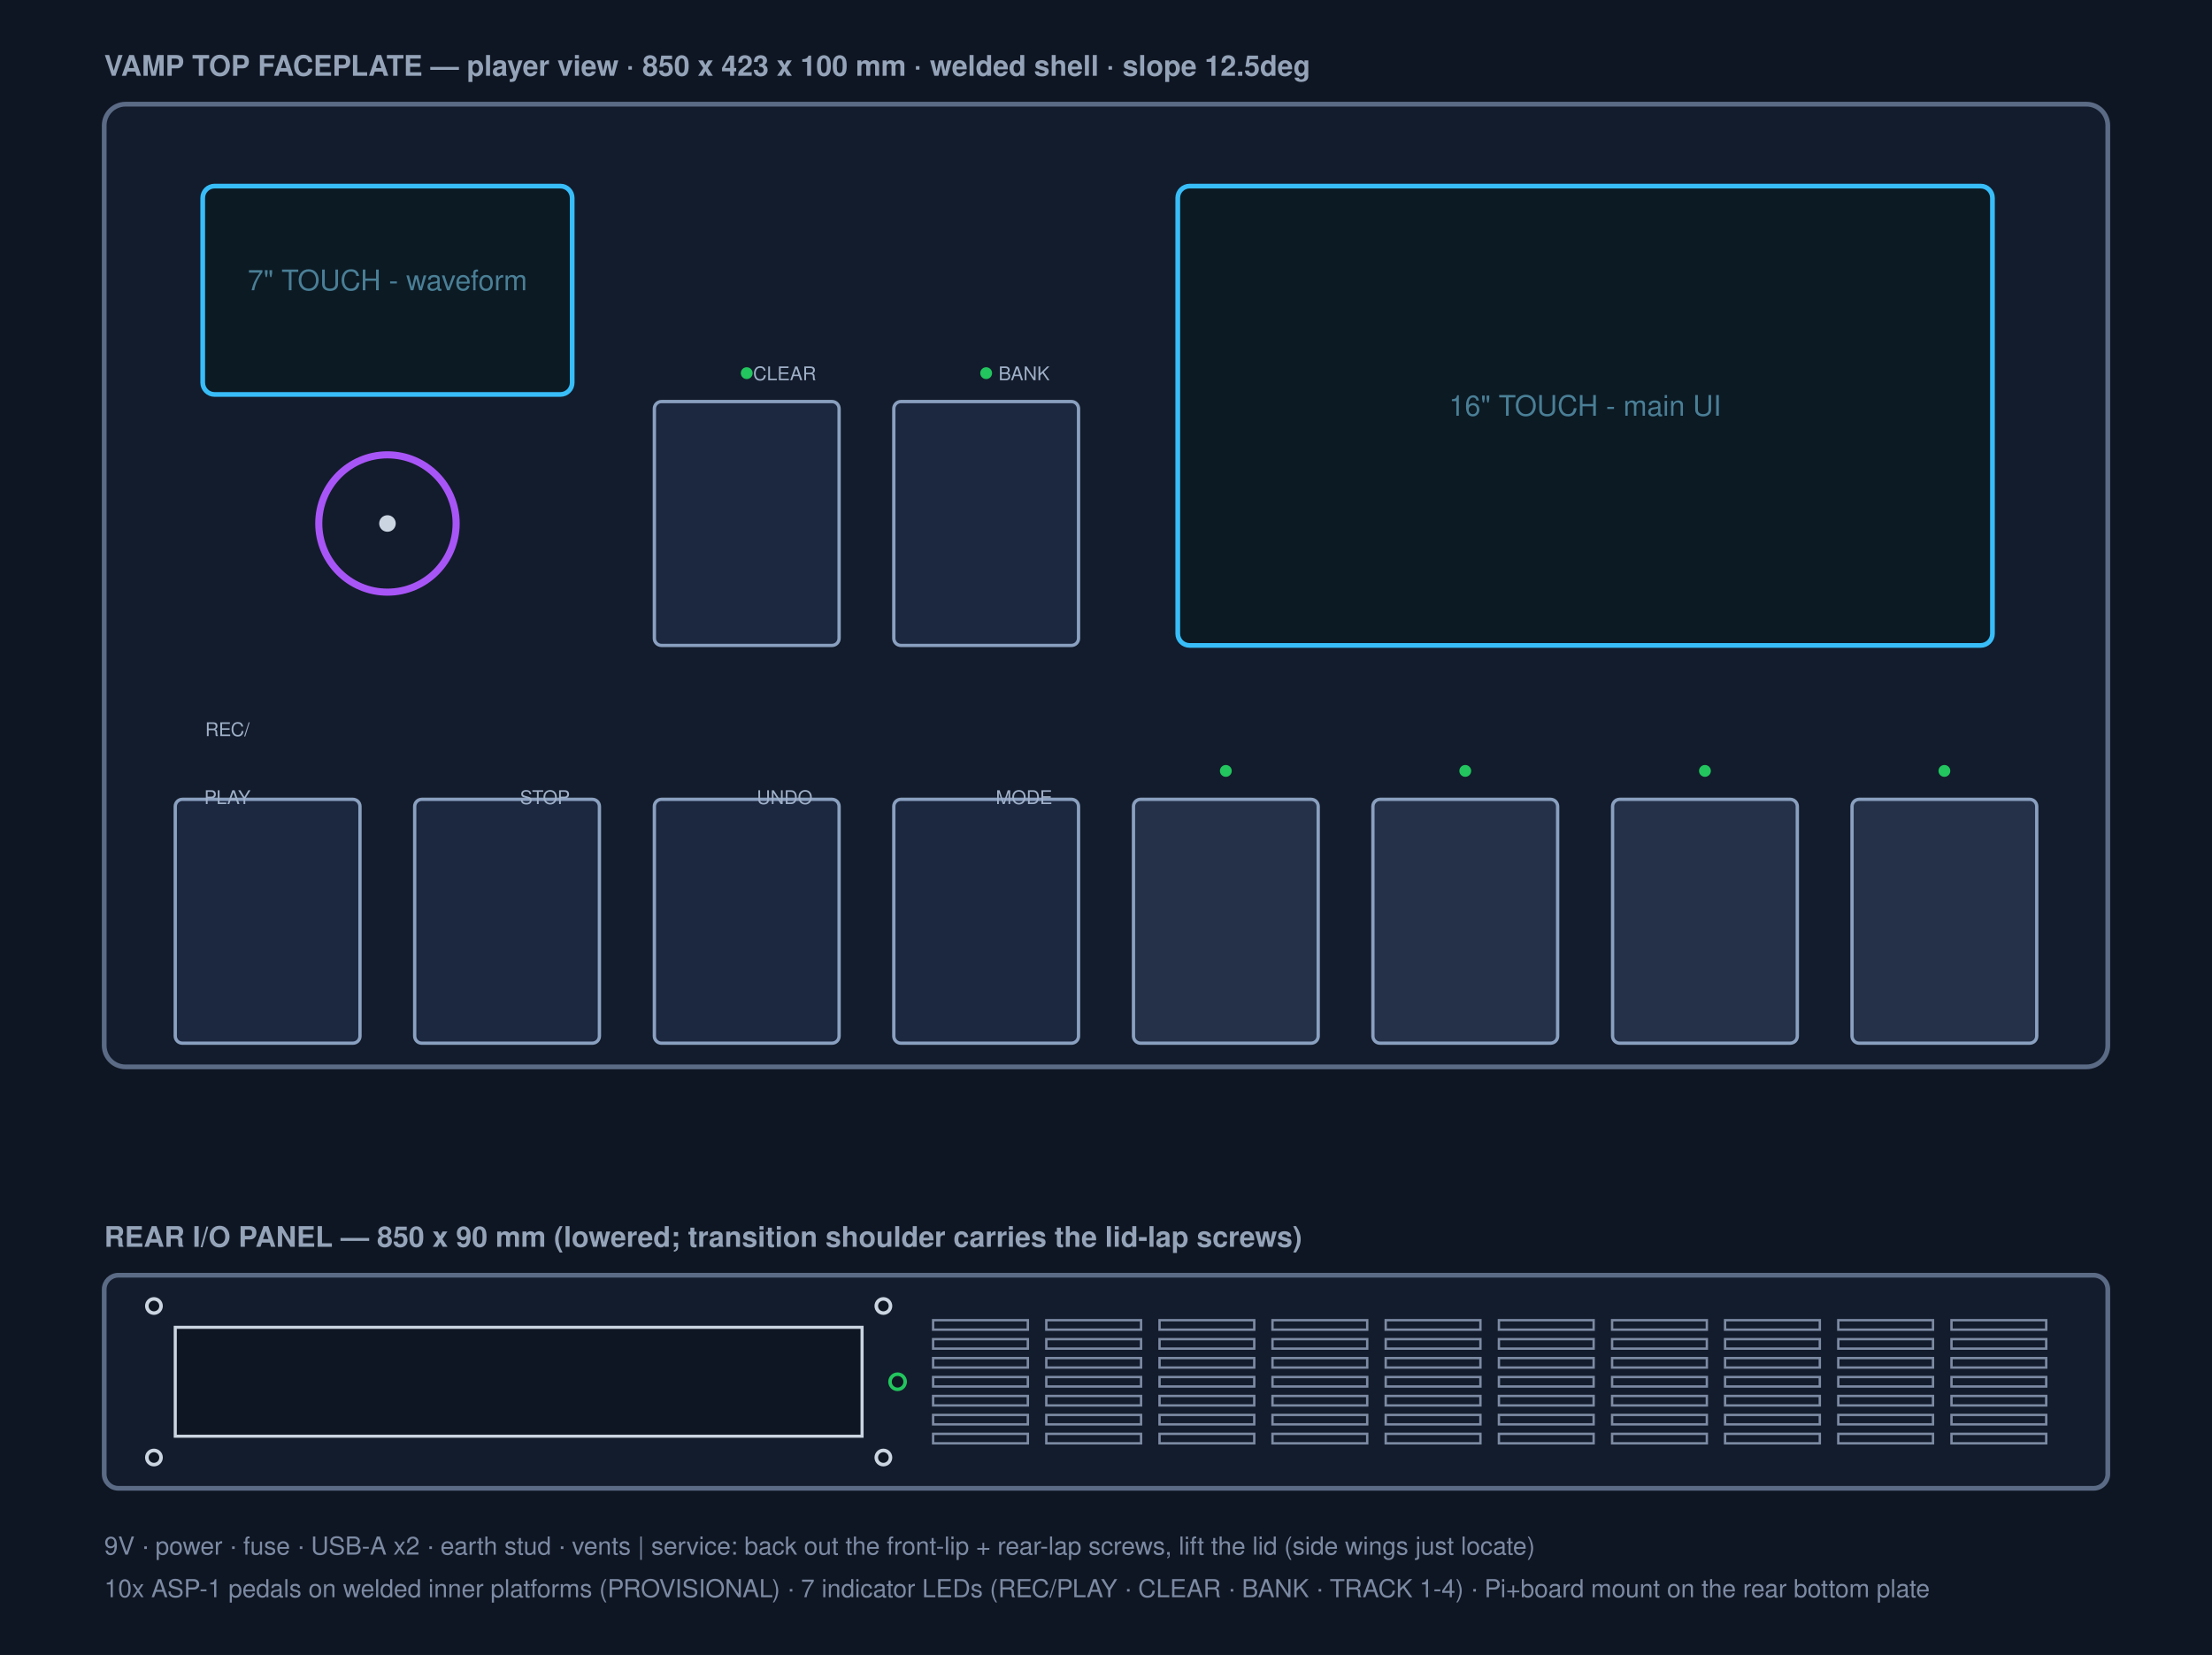
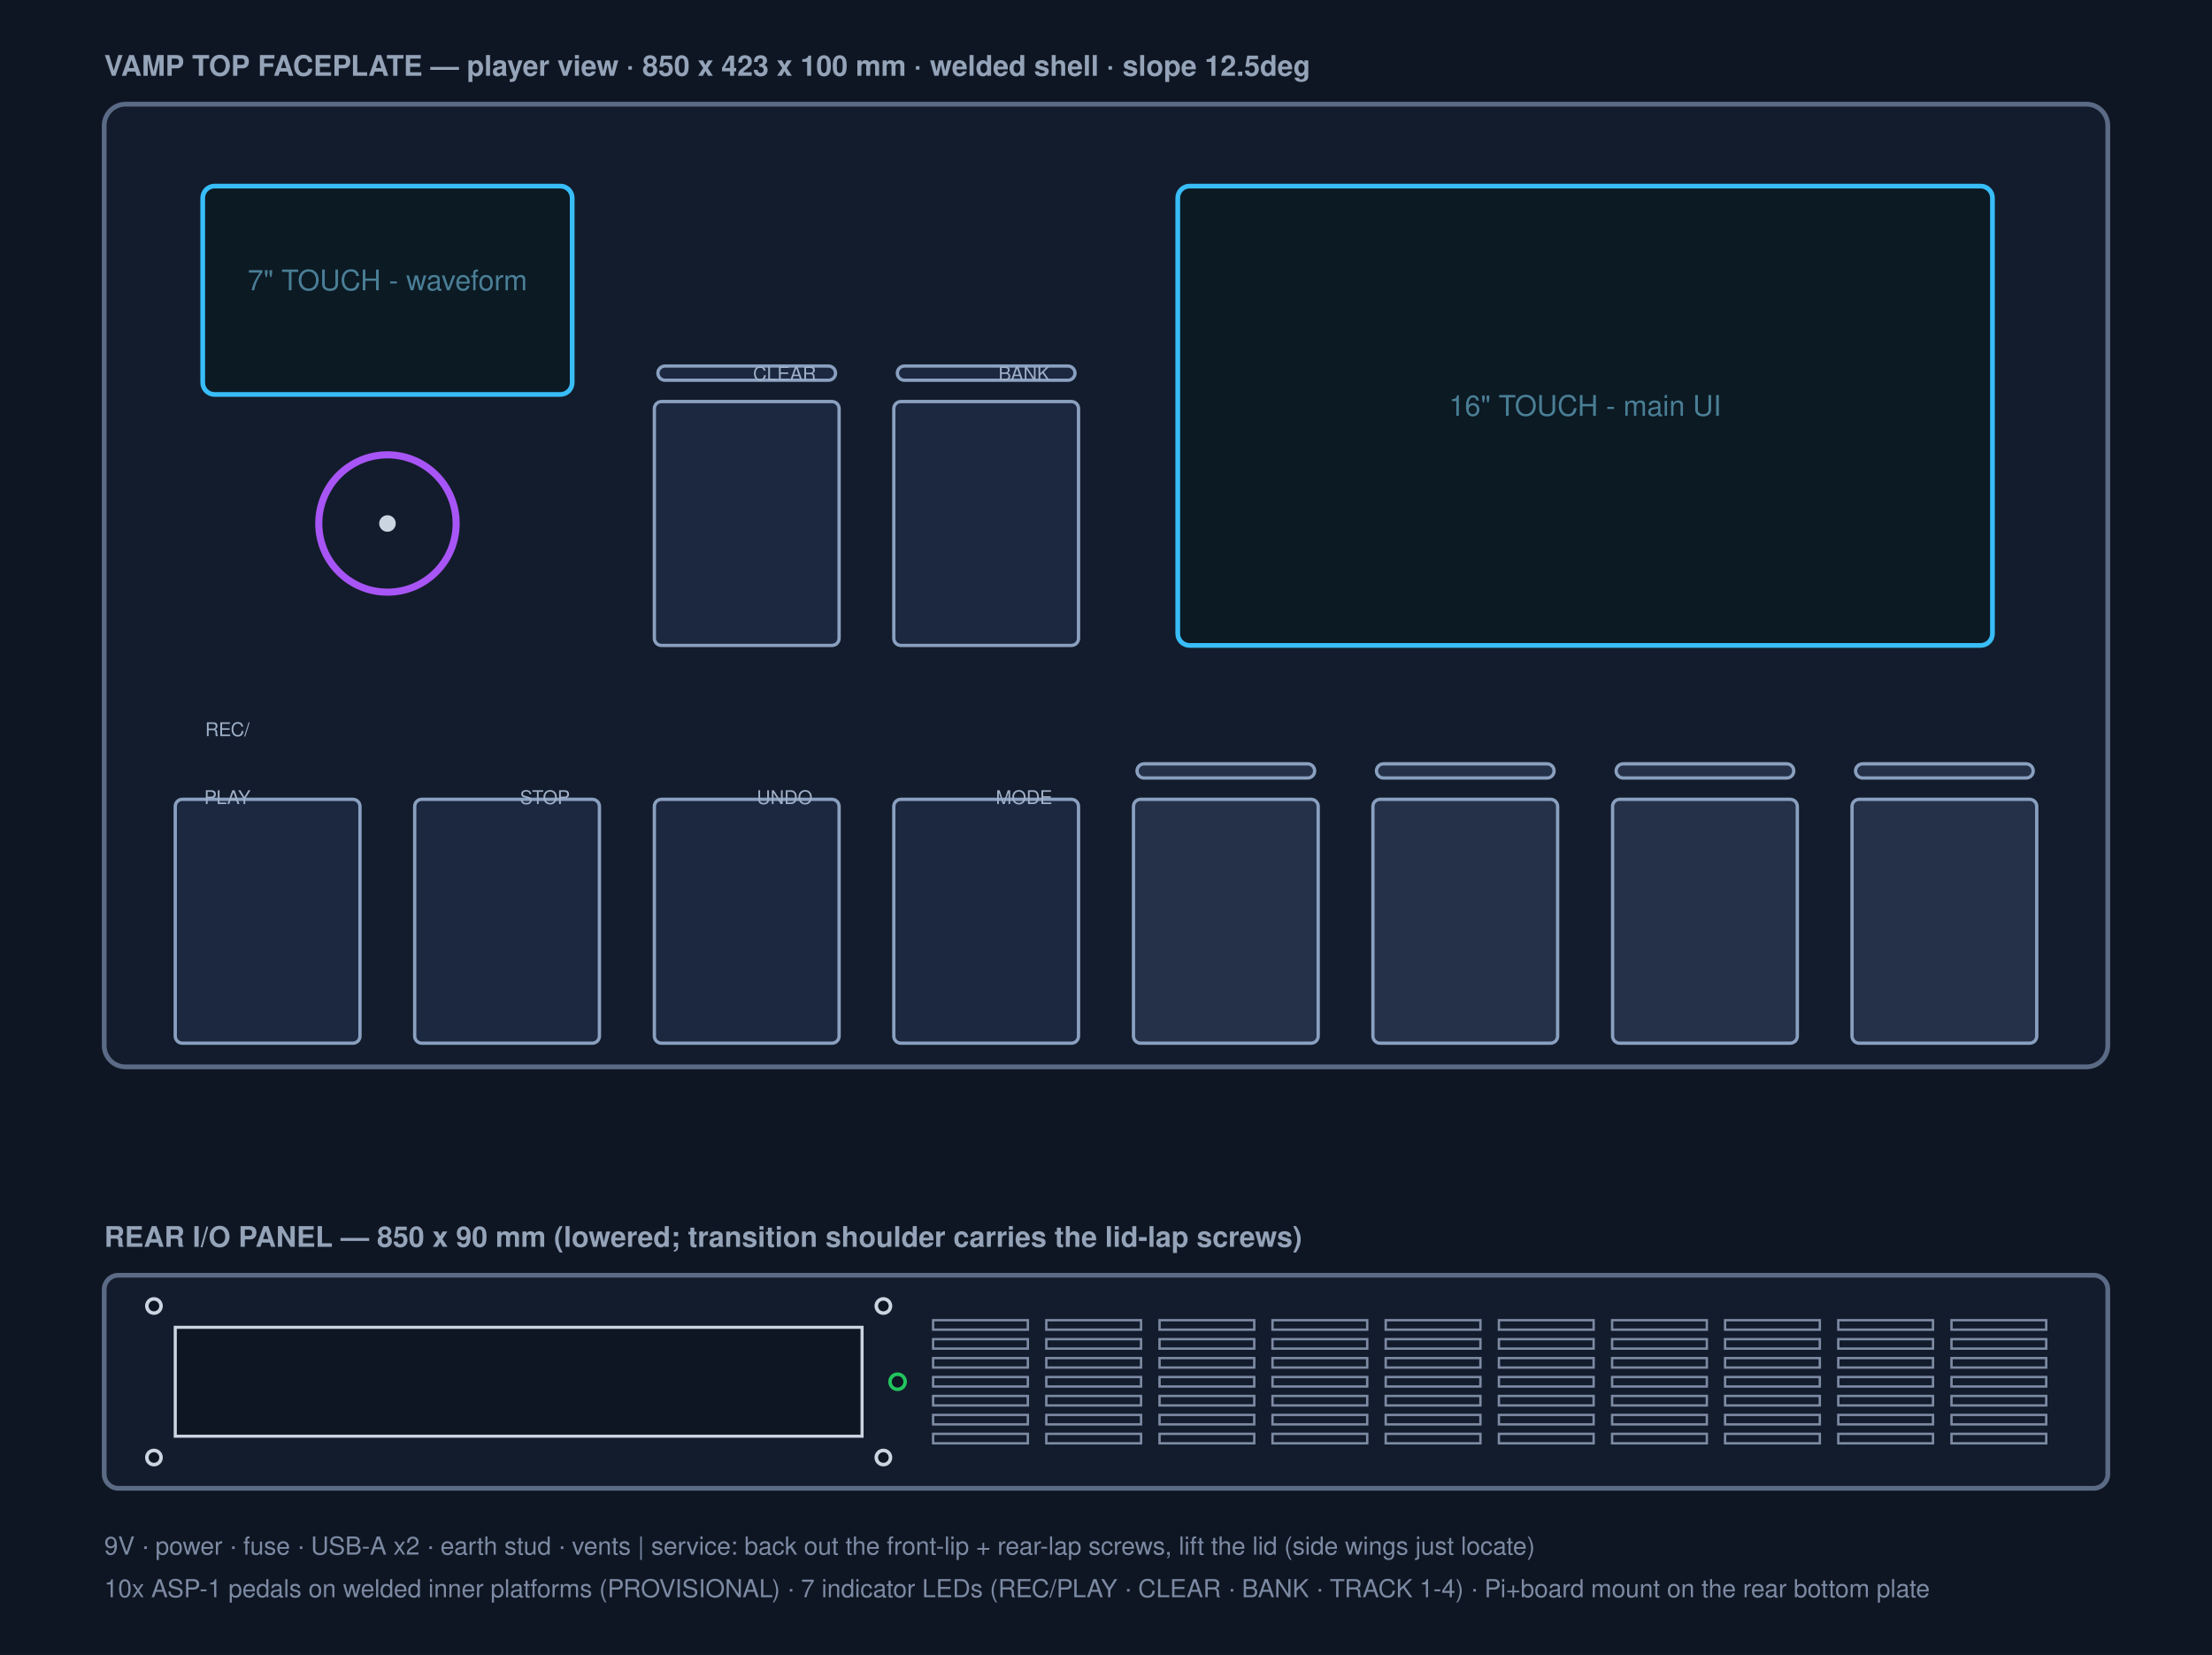
<svg xmlns="http://www.w3.org/2000/svg" viewBox="0 0 934 699" font-family="Helvetica,Arial,sans-serif">
  <rect width="934" height="699" fill="#0f1623" />
  <text x="44" y="32" fill="#94a3b8" font-size="12" font-weight="600">VAMP TOP FACEPLATE — player view · 850 x 423 x 100 mm · welded shell · slope 12.5deg</text>
  <rect x="44" y="44" width="846.0" height="406.6" rx="9" fill="#131c2c" stroke="#5b6b86" stroke-width="2" />
  <rect x="74.0" y="337.6" width="78.0" height="103.0" rx="3" fill="#1c2740" stroke="#8aa0c0" stroke-width="1.4" />
  <rect x="175.1" y="337.6" width="78.0" height="103.0" rx="3" fill="#1c2740" stroke="#8aa0c0" stroke-width="1.4" />
  <rect x="276.3" y="337.6" width="78.0" height="103.0" rx="3" fill="#1c2740" stroke="#8aa0c0" stroke-width="1.4" />
  <rect x="377.4" y="337.6" width="78.0" height="103.0" rx="3" fill="#1c2740" stroke="#8aa0c0" stroke-width="1.4" />
  <rect x="478.6" y="337.6" width="78.0" height="103.0" rx="3" fill="#243149" stroke="#8aa0c0" stroke-width="1.4" />
-   <circle cx="517.6" cy="325.6" r="2.5" fill="#22c55e" />
  <rect x="579.7" y="337.6" width="78.0" height="103.0" rx="3" fill="#243149" stroke="#8aa0c0" stroke-width="1.4" />
-   <circle cx="618.7" cy="325.6" r="2.5" fill="#22c55e" />
  <rect x="680.9" y="337.6" width="78.0" height="103.0" rx="3" fill="#243149" stroke="#8aa0c0" stroke-width="1.4" />
-   <circle cx="719.9" cy="325.6" r="2.5" fill="#22c55e" />
  <rect x="782.0" y="337.6" width="78.0" height="103.0" rx="3" fill="#243149" stroke="#8aa0c0" stroke-width="1.4" />
-   <circle cx="821.0" cy="325.6" r="2.5" fill="#22c55e" />
  <rect x="276.3" y="169.6" width="78.0" height="103.0" rx="3" fill="#1c2740" stroke="#8aa0c0" stroke-width="1.4" />
-   <circle cx="315.3" cy="157.6" r="2.5" fill="#22c55e" />
  <rect x="377.4" y="169.6" width="78.0" height="103.0" rx="3" fill="#1c2740" stroke="#8aa0c0" stroke-width="1.4" />
-   <circle cx="416.4" cy="157.6" r="2.5" fill="#22c55e" />
+   <rect x="480.1" y="322.6" width="75.0" height="6.0" rx="3" fill="#243149" stroke="#8aa0c0" stroke-width="1.4" />
+   <rect x="581.2" y="322.6" width="75.0" height="6.0" rx="3" fill="#243149" stroke="#8aa0c0" stroke-width="1.4" />
+   <rect x="682.4" y="322.6" width="75.0" height="6.0" rx="3" fill="#243149" stroke="#8aa0c0" stroke-width="1.4" />
+   <rect x="783.5" y="322.6" width="75.0" height="6.0" rx="3" fill="#243149" stroke="#8aa0c0" stroke-width="1.4" />
+   <rect x="277.8" y="154.6" width="75.0" height="6.0" rx="3" fill="#1c2740" stroke="#8aa0c0" stroke-width="1.4" />
+   <rect x="378.9" y="154.6" width="75.0" height="6.0" rx="3" fill="#1c2740" stroke="#8aa0c0" stroke-width="1.4" />
  <rect x="85.6" y="78.6" width="156.0" height="88.0" rx="5" fill="#0c1a24" stroke="#38bdf8" stroke-width="2" />
  <text x="163.6" y="122.6" fill="#4a7f96" font-size="12" text-anchor="middle">7" TOUCH - waveform</text>
  <rect x="497.3" y="78.6" width="344.0" height="194.0" rx="5" fill="#0c1a24" stroke="#38bdf8" stroke-width="2" />
  <text x="669.3" y="175.6" fill="#4a7f96" font-size="12" text-anchor="middle">16" TOUCH - main UI</text>
  <circle cx="163.6" cy="221.1" r="29.0" fill="none" stroke="#a855f7" stroke-width="3" />
  <circle cx="163.6" cy="221.1" r="3.5" fill="#cbd5e1" />
  <text x="96.0" y="310.9" fill="#9fb0c8" font-size="8" text-anchor="middle">REC/</text>
  <text x="96.0" y="339.6" fill="#9fb0c8" font-size="8" text-anchor="middle">PLAY</text>
  <text x="230.1" y="339.6" fill="#9fb0c8" font-size="8" text-anchor="middle">STOP</text>
  <text x="331.3" y="339.6" fill="#9fb0c8" font-size="8" text-anchor="middle">UNDO</text>
  <text x="432.4" y="339.6" fill="#9fb0c8" font-size="8" text-anchor="middle">MODE</text>
  <text x="331.3" y="160.6" fill="#9fb0c8" font-size="8" text-anchor="middle">CLEAR</text>
  <text x="432.4" y="160.6" fill="#9fb0c8" font-size="8" text-anchor="middle">BANK</text>
  <text x="44" y="526.6" fill="#94a3b8" font-size="12" font-weight="600">REAR I/O PANEL — 850 x 90 mm (lowered; transition shoulder carries the lid-lap screws)</text>
  <rect x="44" y="538.6" width="846.0" height="90.0" rx="6" fill="#131c2c" stroke="#5b6b86" stroke-width="2" />
  <rect x="74.0" y="560.6" width="290.0" height="46.0" fill="#0f1623" stroke="#cbd5e1" stroke-width="1.3" />
  <circle cx="65.0" cy="615.6" r="3.0" fill="#0f1623" stroke="#cbd5e1" stroke-width="1.5" />
  <circle cx="65.0" cy="551.6" r="3.0" fill="#0f1623" stroke="#cbd5e1" stroke-width="1.5" />
  <circle cx="373.0" cy="615.6" r="3.0" fill="#0f1623" stroke="#cbd5e1" stroke-width="1.5" />
  <circle cx="373.0" cy="551.6" r="3.0" fill="#0f1623" stroke="#cbd5e1" stroke-width="1.5" />
  <circle cx="379.0" cy="583.6" r="3.2" fill="#0f1623" stroke="#22c55e" stroke-width="1.5" />
  <rect x="394.0" y="605.6" width="40.0" height="4.0" fill="none" stroke="#7c8aa3" stroke-width="1" />
  <rect x="441.8" y="605.6" width="40.0" height="4.0" fill="none" stroke="#7c8aa3" stroke-width="1" />
  <rect x="489.6" y="605.6" width="40.0" height="4.0" fill="none" stroke="#7c8aa3" stroke-width="1" />
  <rect x="537.3" y="605.6" width="40.0" height="4.0" fill="none" stroke="#7c8aa3" stroke-width="1" />
  <rect x="585.1" y="605.6" width="40.0" height="4.0" fill="none" stroke="#7c8aa3" stroke-width="1" />
  <rect x="632.9" y="605.6" width="40.0" height="4.0" fill="none" stroke="#7c8aa3" stroke-width="1" />
  <rect x="680.7" y="605.6" width="40.0" height="4.0" fill="none" stroke="#7c8aa3" stroke-width="1" />
  <rect x="728.4" y="605.6" width="40.0" height="4.0" fill="none" stroke="#7c8aa3" stroke-width="1" />
  <rect x="776.2" y="605.6" width="40.0" height="4.0" fill="none" stroke="#7c8aa3" stroke-width="1" />
  <rect x="824.0" y="605.6" width="40.0" height="4.0" fill="none" stroke="#7c8aa3" stroke-width="1" />
  <rect x="394.0" y="597.6" width="40.0" height="4.0" fill="none" stroke="#7c8aa3" stroke-width="1" />
  <rect x="441.8" y="597.6" width="40.0" height="4.0" fill="none" stroke="#7c8aa3" stroke-width="1" />
  <rect x="489.6" y="597.6" width="40.0" height="4.0" fill="none" stroke="#7c8aa3" stroke-width="1" />
  <rect x="537.3" y="597.6" width="40.0" height="4.0" fill="none" stroke="#7c8aa3" stroke-width="1" />
  <rect x="585.1" y="597.6" width="40.0" height="4.0" fill="none" stroke="#7c8aa3" stroke-width="1" />
  <rect x="632.9" y="597.6" width="40.0" height="4.0" fill="none" stroke="#7c8aa3" stroke-width="1" />
  <rect x="680.7" y="597.6" width="40.0" height="4.0" fill="none" stroke="#7c8aa3" stroke-width="1" />
  <rect x="728.4" y="597.6" width="40.0" height="4.0" fill="none" stroke="#7c8aa3" stroke-width="1" />
  <rect x="776.2" y="597.6" width="40.0" height="4.0" fill="none" stroke="#7c8aa3" stroke-width="1" />
  <rect x="824.0" y="597.6" width="40.0" height="4.0" fill="none" stroke="#7c8aa3" stroke-width="1" />
  <rect x="394.0" y="589.6" width="40.0" height="4.0" fill="none" stroke="#7c8aa3" stroke-width="1" />
  <rect x="441.8" y="589.6" width="40.0" height="4.0" fill="none" stroke="#7c8aa3" stroke-width="1" />
  <rect x="489.6" y="589.6" width="40.0" height="4.0" fill="none" stroke="#7c8aa3" stroke-width="1" />
  <rect x="537.3" y="589.6" width="40.0" height="4.0" fill="none" stroke="#7c8aa3" stroke-width="1" />
  <rect x="585.1" y="589.6" width="40.0" height="4.0" fill="none" stroke="#7c8aa3" stroke-width="1" />
  <rect x="632.9" y="589.6" width="40.0" height="4.0" fill="none" stroke="#7c8aa3" stroke-width="1" />
  <rect x="680.7" y="589.6" width="40.0" height="4.0" fill="none" stroke="#7c8aa3" stroke-width="1" />
  <rect x="728.4" y="589.6" width="40.0" height="4.0" fill="none" stroke="#7c8aa3" stroke-width="1" />
  <rect x="776.2" y="589.6" width="40.0" height="4.0" fill="none" stroke="#7c8aa3" stroke-width="1" />
  <rect x="824.0" y="589.6" width="40.0" height="4.0" fill="none" stroke="#7c8aa3" stroke-width="1" />
  <rect x="394.0" y="581.6" width="40.0" height="4.0" fill="none" stroke="#7c8aa3" stroke-width="1" />
  <rect x="441.8" y="581.6" width="40.0" height="4.0" fill="none" stroke="#7c8aa3" stroke-width="1" />
  <rect x="489.6" y="581.6" width="40.0" height="4.0" fill="none" stroke="#7c8aa3" stroke-width="1" />
  <rect x="537.3" y="581.6" width="40.0" height="4.0" fill="none" stroke="#7c8aa3" stroke-width="1" />
  <rect x="585.1" y="581.6" width="40.0" height="4.0" fill="none" stroke="#7c8aa3" stroke-width="1" />
  <rect x="632.9" y="581.6" width="40.0" height="4.0" fill="none" stroke="#7c8aa3" stroke-width="1" />
  <rect x="680.7" y="581.6" width="40.0" height="4.0" fill="none" stroke="#7c8aa3" stroke-width="1" />
  <rect x="728.4" y="581.6" width="40.0" height="4.0" fill="none" stroke="#7c8aa3" stroke-width="1" />
  <rect x="776.2" y="581.6" width="40.0" height="4.0" fill="none" stroke="#7c8aa3" stroke-width="1" />
  <rect x="824.0" y="581.6" width="40.0" height="4.0" fill="none" stroke="#7c8aa3" stroke-width="1" />
  <rect x="394.0" y="573.6" width="40.0" height="4.0" fill="none" stroke="#7c8aa3" stroke-width="1" />
  <rect x="441.8" y="573.6" width="40.0" height="4.0" fill="none" stroke="#7c8aa3" stroke-width="1" />
  <rect x="489.6" y="573.6" width="40.0" height="4.0" fill="none" stroke="#7c8aa3" stroke-width="1" />
  <rect x="537.3" y="573.6" width="40.0" height="4.0" fill="none" stroke="#7c8aa3" stroke-width="1" />
  <rect x="585.1" y="573.6" width="40.0" height="4.0" fill="none" stroke="#7c8aa3" stroke-width="1" />
  <rect x="632.9" y="573.6" width="40.0" height="4.0" fill="none" stroke="#7c8aa3" stroke-width="1" />
  <rect x="680.7" y="573.6" width="40.0" height="4.0" fill="none" stroke="#7c8aa3" stroke-width="1" />
  <rect x="728.4" y="573.6" width="40.0" height="4.0" fill="none" stroke="#7c8aa3" stroke-width="1" />
  <rect x="776.2" y="573.6" width="40.0" height="4.0" fill="none" stroke="#7c8aa3" stroke-width="1" />
  <rect x="824.0" y="573.6" width="40.0" height="4.0" fill="none" stroke="#7c8aa3" stroke-width="1" />
  <rect x="394.0" y="565.6" width="40.0" height="4.0" fill="none" stroke="#7c8aa3" stroke-width="1" />
  <rect x="441.8" y="565.6" width="40.0" height="4.0" fill="none" stroke="#7c8aa3" stroke-width="1" />
  <rect x="489.6" y="565.6" width="40.0" height="4.0" fill="none" stroke="#7c8aa3" stroke-width="1" />
  <rect x="537.3" y="565.6" width="40.0" height="4.0" fill="none" stroke="#7c8aa3" stroke-width="1" />
  <rect x="585.1" y="565.6" width="40.0" height="4.0" fill="none" stroke="#7c8aa3" stroke-width="1" />
  <rect x="632.9" y="565.6" width="40.0" height="4.0" fill="none" stroke="#7c8aa3" stroke-width="1" />
  <rect x="680.7" y="565.6" width="40.0" height="4.0" fill="none" stroke="#7c8aa3" stroke-width="1" />
  <rect x="728.4" y="565.6" width="40.0" height="4.0" fill="none" stroke="#7c8aa3" stroke-width="1" />
  <rect x="776.2" y="565.6" width="40.0" height="4.0" fill="none" stroke="#7c8aa3" stroke-width="1" />
  <rect x="824.0" y="565.6" width="40.0" height="4.0" fill="none" stroke="#7c8aa3" stroke-width="1" />
  <rect x="394.0" y="557.6" width="40.0" height="4.0" fill="none" stroke="#7c8aa3" stroke-width="1" />
  <rect x="441.8" y="557.6" width="40.0" height="4.0" fill="none" stroke="#7c8aa3" stroke-width="1" />
  <rect x="489.6" y="557.6" width="40.0" height="4.0" fill="none" stroke="#7c8aa3" stroke-width="1" />
  <rect x="537.3" y="557.6" width="40.0" height="4.0" fill="none" stroke="#7c8aa3" stroke-width="1" />
  <rect x="585.1" y="557.6" width="40.0" height="4.0" fill="none" stroke="#7c8aa3" stroke-width="1" />
  <rect x="632.9" y="557.6" width="40.0" height="4.0" fill="none" stroke="#7c8aa3" stroke-width="1" />
  <rect x="680.7" y="557.6" width="40.0" height="4.0" fill="none" stroke="#7c8aa3" stroke-width="1" />
  <rect x="728.4" y="557.6" width="40.0" height="4.0" fill="none" stroke="#7c8aa3" stroke-width="1" />
  <rect x="776.2" y="557.6" width="40.0" height="4.0" fill="none" stroke="#7c8aa3" stroke-width="1" />
  <rect x="824.0" y="557.6" width="40.0" height="4.0" fill="none" stroke="#7c8aa3" stroke-width="1" />
  <text x="44" y="656.6" fill="#7c8aa3" font-size="10.5">9V · power · fuse · USB-A x2 · earth stud · vents   |   service: back out the front-lip + rear-lap screws, lift the lid (side wings just locate)</text>
  <text x="44" y="674.6" fill="#7c8aa3" font-size="10.5">10x ASP-1 pedals on welded inner platforms (PROVISIONAL) · 7 indicator LEDs (REC/PLAY · CLEAR · BANK · TRACK 1-4) · Pi+board mount on the rear bottom plate</text>
</svg>
